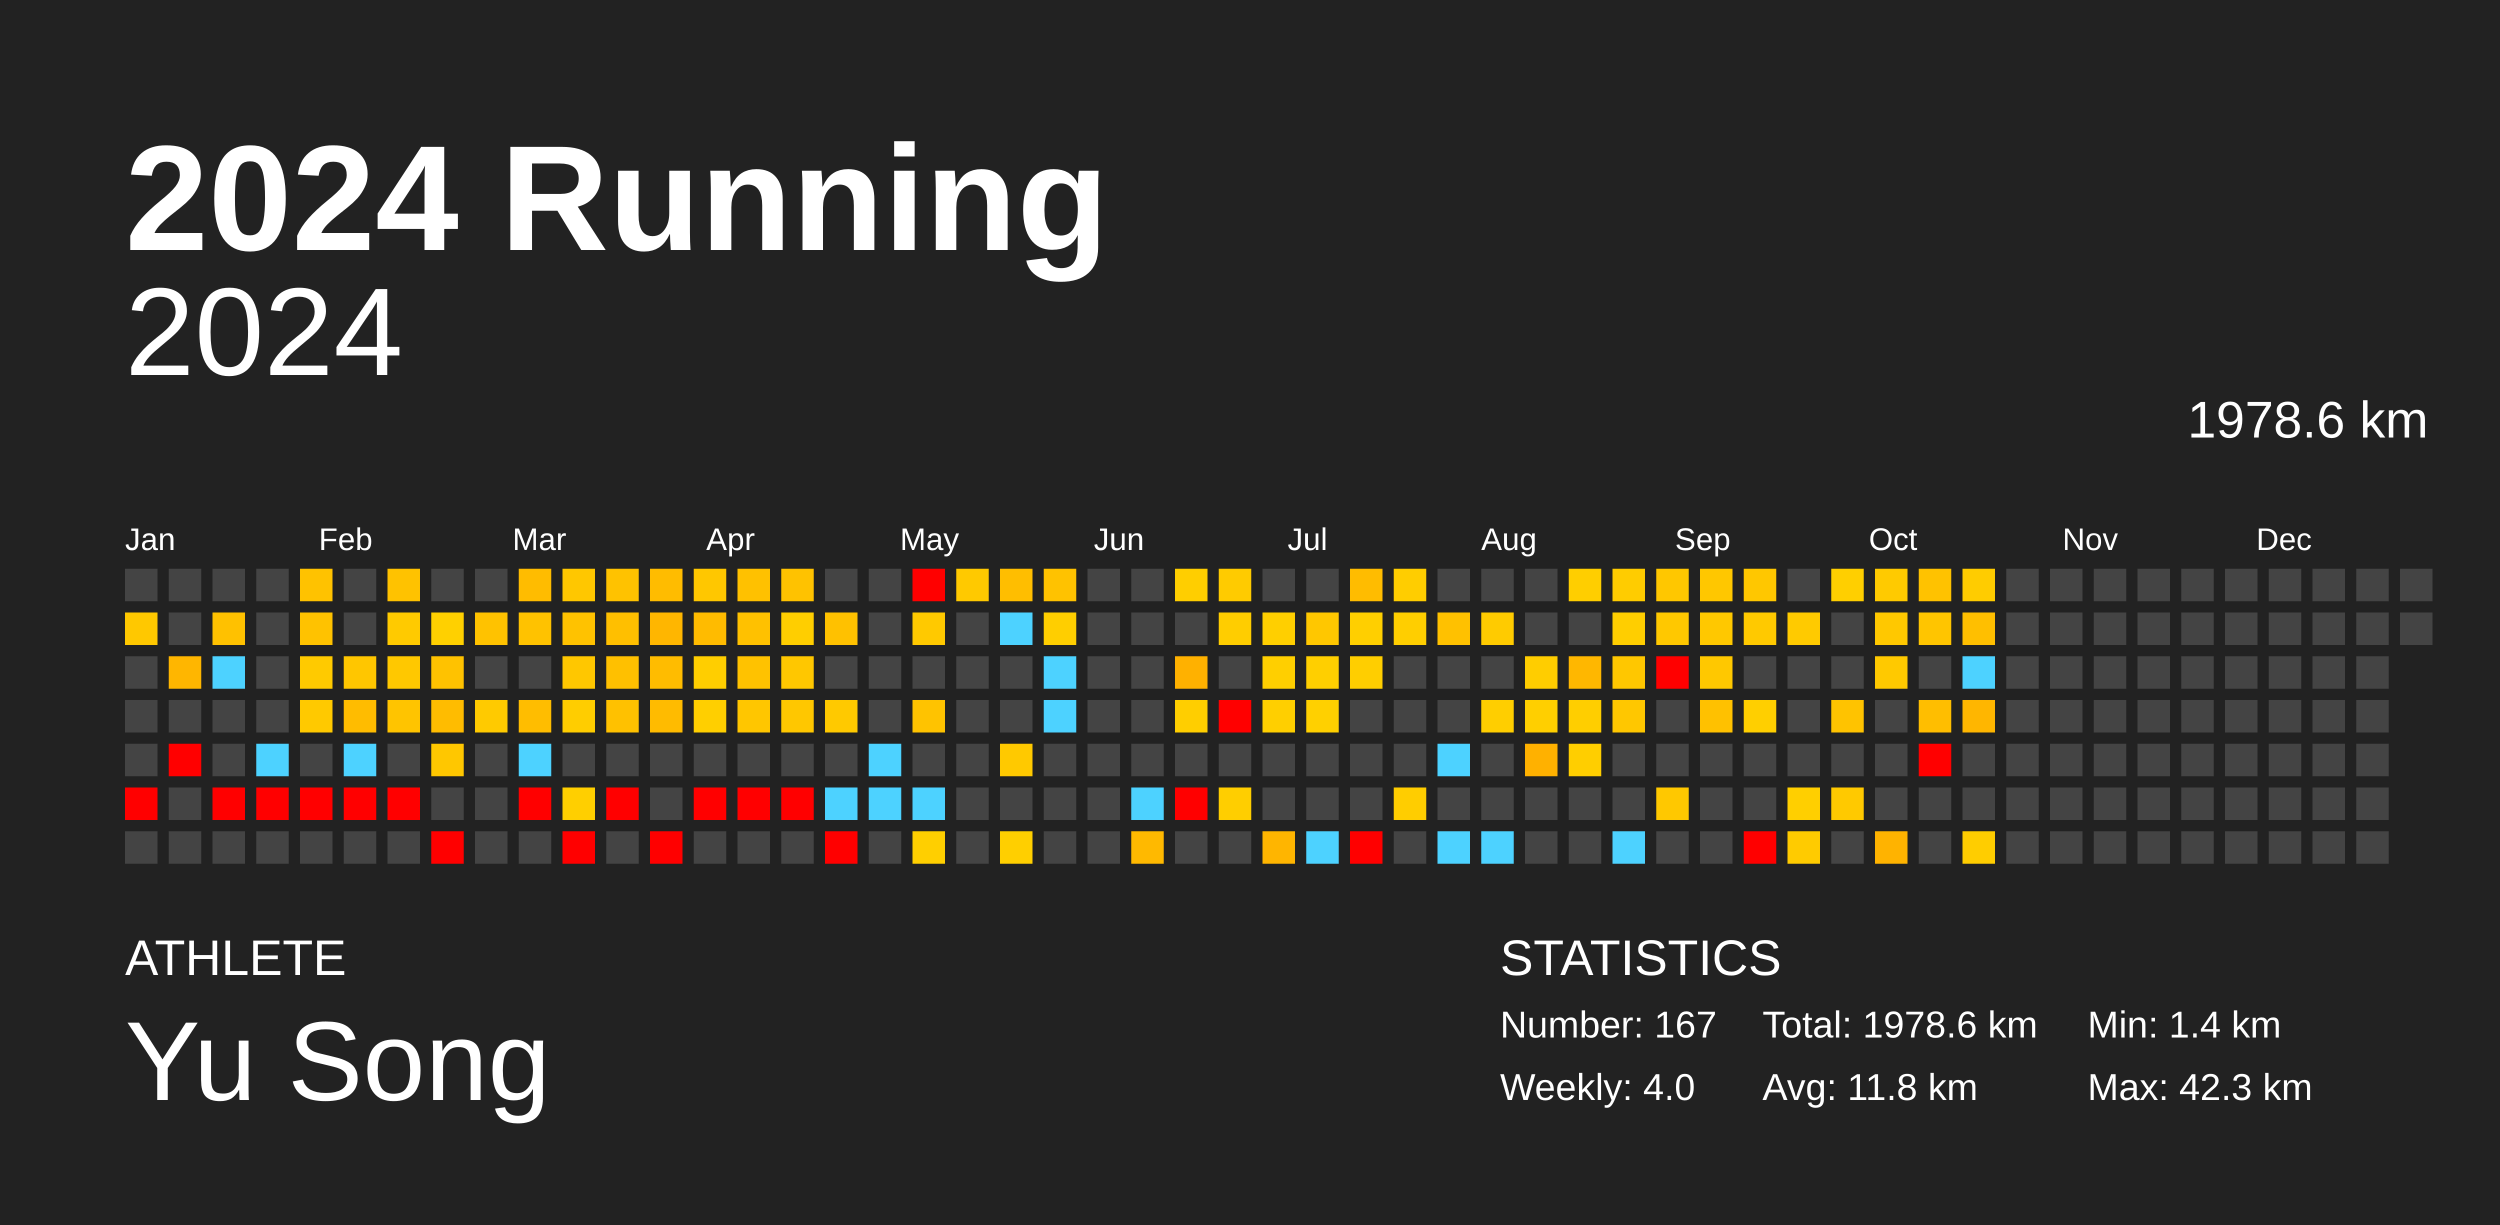
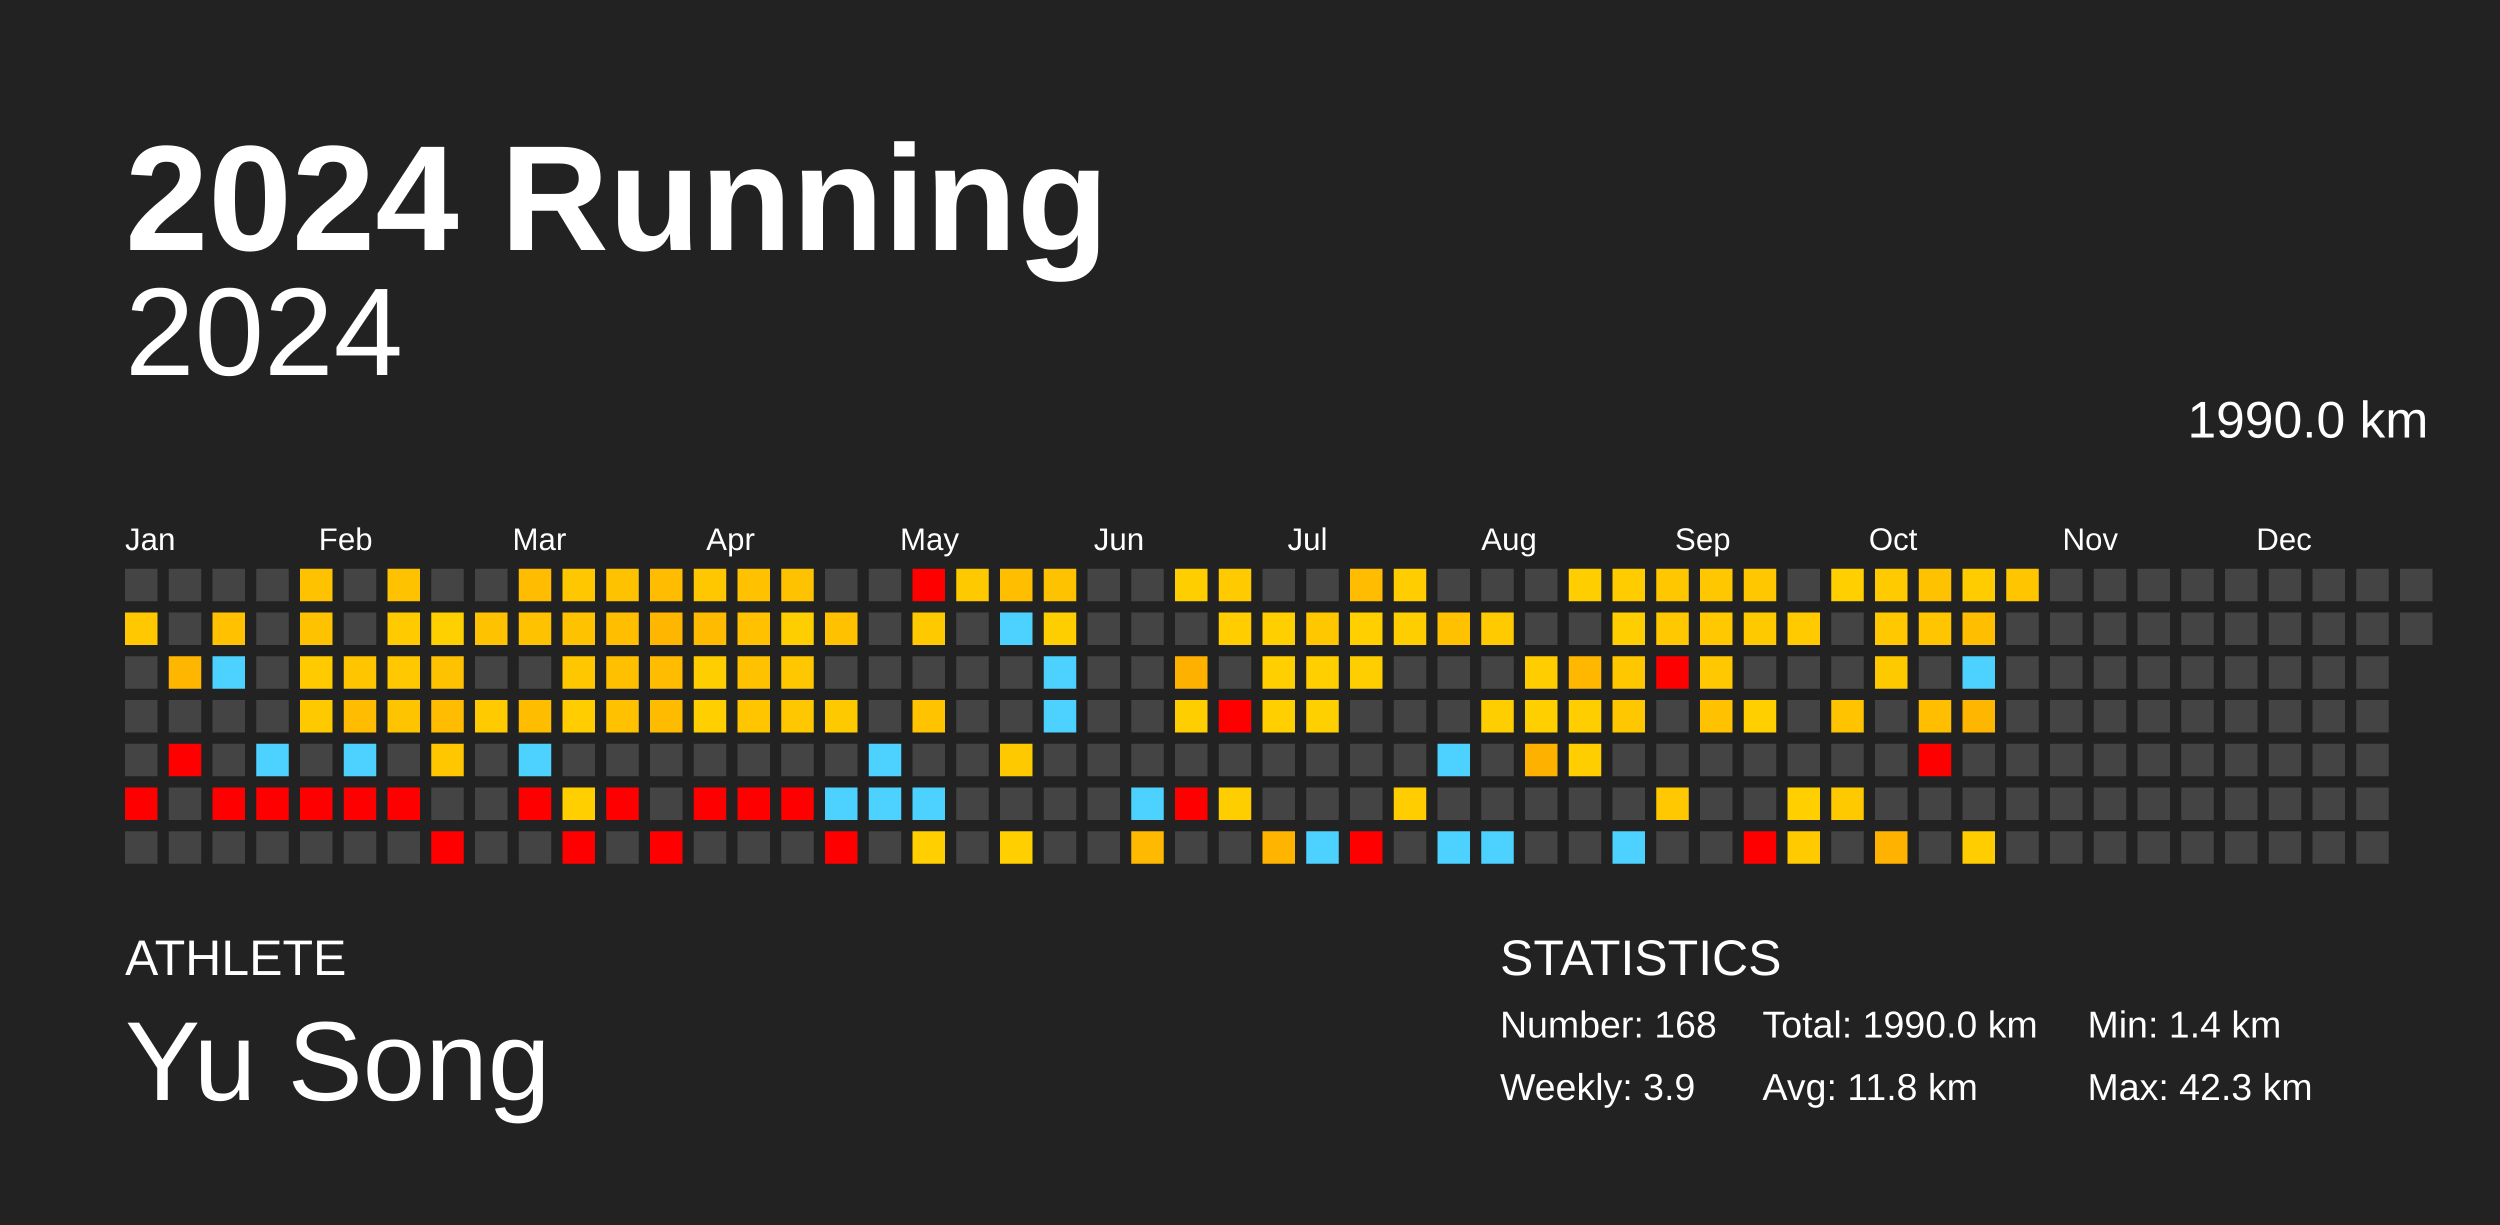
<svg xmlns="http://www.w3.org/2000/svg" baseProfile="full" height="98mm" version="1.1" viewBox="0,0,200,98" width="200mm">
  <defs />
  <rect fill="#222222" height="98" width="200" x="0" y="0" />
  <text fill="#FFFFFF" style="font-size:12px; font-family:Arial; font-weight:bold;" x="10" y="20">2024 Running</text>
  <text fill="#FFFFFF" style="font-size:4px; font-family:Arial" x="10" y="78">ATHLETE</text>
  <text fill="#FFFFFF" style="font-size:9px; font-family:Arial" x="10" y="88">Yu Song</text>
  <text fill="#FFFFFF" style="font-size:4px; font-family:Arial" x="120" y="78">STATISTICS</text>
-   <text fill="#FFFFFF" style="font-size:3px; font-family:Arial" x="120" y="83">Number: 167</text>
-   <text fill="#FFFFFF" style="font-size:3px; font-family:Arial" x="120" y="88">Weekly: 4.0</text>
-   <text fill="#FFFFFF" style="font-size:3px; font-family:Arial" x="141" y="83">Total: 1978.6 km</text>
+   <text fill="#FFFFFF" style="font-size:3px; font-family:Arial" x="120" y="83">Number: 168</text>
+   <text fill="#FFFFFF" style="font-size:3px; font-family:Arial" x="120" y="88">Weekly: 3.9</text>
+   <text fill="#FFFFFF" style="font-size:3px; font-family:Arial" x="141" y="83">Total: 1990.0 km</text>
  <text fill="#FFFFFF" style="font-size:3px; font-family:Arial" x="141" y="88">Avg: 11.8 km</text>
  <text fill="#FFFFFF" style="font-size:3px; font-family:Arial" x="167" y="83">Min: 1.4 km</text>
  <text fill="#FFFFFF" style="font-size:3px; font-family:Arial" x="167" y="88">Max: 42.3 km</text>
  <text alignment-baseline="hanging" fill="#FFFFFF" style="font-size:10.0px; font-family:Arial;" x="10" y="30">2024</text>
-   <text alignment-baseline="hanging" fill="#FFFFFF" style="font-size:4.125px; font-family:Arial;" x="175" y="35">1978.6 km</text>
+   <text alignment-baseline="hanging" fill="#FFFFFF" style="font-size:4.125px; font-family:Arial;" x="175" y="35">1990.0 km</text>
  <text fill="#FFFFFF" style="font-size:2.5px; font-family:Arial" x="10.0" y="44">Jan</text>
  <text fill="#FFFFFF" style="font-size:2.5px; font-family:Arial" x="25.5" y="44">Feb</text>
  <text fill="#FFFFFF" style="font-size:2.5px; font-family:Arial" x="41.0" y="44">Mar</text>
  <text fill="#FFFFFF" style="font-size:2.5px; font-family:Arial" x="56.5" y="44">Apr</text>
  <text fill="#FFFFFF" style="font-size:2.5px; font-family:Arial" x="72.0" y="44">May</text>
  <text fill="#FFFFFF" style="font-size:2.5px; font-family:Arial" x="87.5" y="44">Jun</text>
  <text fill="#FFFFFF" style="font-size:2.5px; font-family:Arial" x="103.0" y="44">Jul</text>
  <text fill="#FFFFFF" style="font-size:2.5px; font-family:Arial" x="118.5" y="44">Aug</text>
  <text fill="#FFFFFF" style="font-size:2.5px; font-family:Arial" x="134.0" y="44">Sep</text>
  <text fill="#FFFFFF" style="font-size:2.5px; font-family:Arial" x="149.5" y="44">Oct</text>
  <text fill="#FFFFFF" style="font-size:2.5px; font-family:Arial" x="165.0" y="44">Nov</text>
  <text fill="#FFFFFF" style="font-size:2.5px; font-family:Arial" x="180.5" y="44">Dec</text>
  <rect fill="#444444" height="2.6" width="2.6" x="10.0" y="45.5" />
  <rect fill="#ffc800" height="2.6" width="2.6" x="10.0" y="49.0" />
  <rect fill="#444444" height="2.6" width="2.6" x="10.0" y="52.5" />
  <rect fill="#444444" height="2.6" width="2.6" x="10.0" y="56.0" />
  <rect fill="#444444" height="2.6" width="2.6" x="10.0" y="59.5" />
  <rect fill="red" height="2.6" width="2.6" x="10.0" y="63.0" />
  <rect fill="#444444" height="2.6" width="2.6" x="10.0" y="66.5" />
  <rect fill="#444444" height="2.6" width="2.6" x="13.5" y="45.5" />
  <rect fill="#444444" height="2.6" width="2.6" x="13.5" y="49.0" />
  <rect fill="#ffb600" height="2.6" width="2.6" x="13.5" y="52.5" />
  <rect fill="#444444" height="2.6" width="2.6" x="13.5" y="56.0" />
  <rect fill="red" height="2.6" width="2.6" x="13.5" y="59.5" />
  <rect fill="#444444" height="2.6" width="2.6" x="13.5" y="63.0" />
  <rect fill="#444444" height="2.6" width="2.6" x="13.5" y="66.5" />
  <rect fill="#444444" height="2.6" width="2.6" x="17.0" y="45.5" />
  <rect fill="#ffc100" height="2.6" width="2.6" x="17.0" y="49.0" />
  <rect fill="#4dd2ff" height="2.6" width="2.6" x="17.0" y="52.5" />
  <rect fill="#444444" height="2.6" width="2.6" x="17.0" y="56.0" />
  <rect fill="#444444" height="2.6" width="2.6" x="17.0" y="59.5" />
  <rect fill="red" height="2.6" width="2.6" x="17.0" y="63.0" />
  <rect fill="#444444" height="2.6" width="2.6" x="17.0" y="66.5" />
  <rect fill="#444444" height="2.6" width="2.6" x="20.5" y="45.5" />
  <rect fill="#444444" height="2.6" width="2.6" x="20.5" y="49.0" />
  <rect fill="#444444" height="2.6" width="2.6" x="20.5" y="52.5" />
  <rect fill="#444444" height="2.6" width="2.6" x="20.5" y="56.0" />
  <rect fill="#4dd2ff" height="2.6" width="2.6" x="20.5" y="59.5" />
  <rect fill="red" height="2.6" width="2.6" x="20.5" y="63.0" />
  <rect fill="#444444" height="2.6" width="2.6" x="20.5" y="66.5" />
  <rect fill="#ffc200" height="2.6" width="2.6" x="24.0" y="45.5" />
  <rect fill="#ffc200" height="2.6" width="2.6" x="24.0" y="49.0" />
  <rect fill="#ffca00" height="2.6" width="2.6" x="24.0" y="52.5" />
  <rect fill="#ffc900" height="2.6" width="2.6" x="24.0" y="56.0" />
  <rect fill="#444444" height="2.6" width="2.6" x="24.0" y="59.5" />
  <rect fill="red" height="2.6" width="2.6" x="24.0" y="63.0" />
  <rect fill="#444444" height="2.6" width="2.6" x="24.0" y="66.5" />
  <rect fill="#444444" height="2.6" width="2.6" x="27.5" y="45.5" />
  <rect fill="#444444" height="2.6" width="2.6" x="27.5" y="49.0" />
  <rect fill="#ffc600" height="2.6" width="2.6" x="27.5" y="52.5" />
  <rect fill="#ffbc00" height="2.6" width="2.6" x="27.5" y="56.0" />
  <rect fill="#4dd2ff" height="2.6" width="2.6" x="27.5" y="59.5" />
  <rect fill="red" height="2.6" width="2.6" x="27.5" y="63.0" />
  <rect fill="#444444" height="2.6" width="2.6" x="27.5" y="66.5" />
  <rect fill="#ffc200" height="2.6" width="2.6" x="31.0" y="45.5" />
  <rect fill="#ffca00" height="2.6" width="2.6" x="31.0" y="49.0" />
  <rect fill="#ffc800" height="2.6" width="2.6" x="31.0" y="52.5" />
  <rect fill="#ffc400" height="2.6" width="2.6" x="31.0" y="56.0" />
  <rect fill="#444444" height="2.6" width="2.6" x="31.0" y="59.5" />
  <rect fill="red" height="2.6" width="2.6" x="31.0" y="63.0" />
  <rect fill="#444444" height="2.6" width="2.6" x="31.0" y="66.5" />
  <rect fill="#444444" height="2.6" width="2.6" x="34.5" y="45.5" />
  <rect fill="#ffd000" height="2.6" width="2.6" x="34.5" y="49.0" />
  <rect fill="#ffc200" height="2.6" width="2.6" x="34.5" y="52.5" />
  <rect fill="#ffbc00" height="2.6" width="2.6" x="34.5" y="56.0" />
  <rect fill="#ffc700" height="2.6" width="2.6" x="34.5" y="59.5" />
  <rect fill="#444444" height="2.6" width="2.6" x="34.5" y="63.0" />
  <rect fill="red" height="2.6" width="2.6" x="34.5" y="66.5" />
  <rect fill="#444444" height="2.6" width="2.6" x="38.0" y="45.5" />
  <rect fill="#ffc200" height="2.6" width="2.6" x="38.0" y="49.0" />
  <rect fill="#444444" height="2.6" width="2.6" x="38.0" y="52.5" />
  <rect fill="#ffca00" height="2.6" width="2.6" x="38.0" y="56.0" />
  <rect fill="#444444" height="2.6" width="2.6" x="38.0" y="59.5" />
  <rect fill="#444444" height="2.6" width="2.6" x="38.0" y="63.0" />
  <rect fill="#444444" height="2.6" width="2.6" x="38.0" y="66.5" />
  <rect fill="#ffbc00" height="2.6" width="2.6" x="41.5" y="45.5" />
  <rect fill="#ffc200" height="2.6" width="2.6" x="41.5" y="49.0" />
  <rect fill="#444444" height="2.6" width="2.6" x="41.5" y="52.5" />
  <rect fill="#ffbd00" height="2.6" width="2.6" x="41.5" y="56.0" />
  <rect fill="#4dd2ff" height="2.6" width="2.6" x="41.5" y="59.5" />
  <rect fill="red" height="2.6" width="2.6" x="41.5" y="63.0" />
  <rect fill="#444444" height="2.6" width="2.6" x="41.5" y="66.5" />
  <rect fill="#ffc700" height="2.6" width="2.6" x="45.0" y="45.5" />
  <rect fill="#ffc200" height="2.6" width="2.6" x="45.0" y="49.0" />
  <rect fill="#ffc700" height="2.6" width="2.6" x="45.0" y="52.5" />
  <rect fill="#ffcd00" height="2.6" width="2.6" x="45.0" y="56.0" />
  <rect fill="#444444" height="2.6" width="2.6" x="45.0" y="59.5" />
  <rect fill="#ffcf00" height="2.6" width="2.6" x="45.0" y="63.0" />
  <rect fill="red" height="2.6" width="2.6" x="45.0" y="66.5" />
  <rect fill="#ffc200" height="2.6" width="2.6" x="48.5" y="45.5" />
  <rect fill="#ffbf00" height="2.6" width="2.6" x="48.5" y="49.0" />
  <rect fill="#ffc000" height="2.6" width="2.6" x="48.5" y="52.5" />
  <rect fill="#ffc100" height="2.6" width="2.6" x="48.5" y="56.0" />
  <rect fill="#444444" height="2.6" width="2.6" x="48.5" y="59.5" />
  <rect fill="red" height="2.6" width="2.6" x="48.5" y="63.0" />
  <rect fill="#444444" height="2.6" width="2.6" x="48.5" y="66.5" />
  <rect fill="#ffbc00" height="2.6" width="2.6" x="52.0" y="45.5" />
  <rect fill="#ffb600" height="2.6" width="2.6" x="52.0" y="49.0" />
  <rect fill="#ffbc00" height="2.6" width="2.6" x="52.0" y="52.5" />
  <rect fill="#ffbb00" height="2.6" width="2.6" x="52.0" y="56.0" />
  <rect fill="#444444" height="2.6" width="2.6" x="52.0" y="59.5" />
  <rect fill="#444444" height="2.6" width="2.6" x="52.0" y="63.0" />
  <rect fill="red" height="2.6" width="2.6" x="52.0" y="66.5" />
  <rect fill="#ffc700" height="2.6" width="2.6" x="55.5" y="45.5" />
  <rect fill="#ffbb00" height="2.6" width="2.6" x="55.5" y="49.0" />
  <rect fill="#ffce00" height="2.6" width="2.6" x="55.5" y="52.5" />
  <rect fill="#ffcf00" height="2.6" width="2.6" x="55.5" y="56.0" />
  <rect fill="#444444" height="2.6" width="2.6" x="55.5" y="59.5" />
  <rect fill="red" height="2.6" width="2.6" x="55.5" y="63.0" />
  <rect fill="#444444" height="2.6" width="2.6" x="55.5" y="66.5" />
  <rect fill="#ffc100" height="2.6" width="2.6" x="59.0" y="45.5" />
  <rect fill="#ffc100" height="2.6" width="2.6" x="59.0" y="49.0" />
  <rect fill="#ffc200" height="2.6" width="2.6" x="59.0" y="52.5" />
  <rect fill="#ffc600" height="2.6" width="2.6" x="59.0" y="56.0" />
  <rect fill="#444444" height="2.6" width="2.6" x="59.0" y="59.5" />
  <rect fill="red" height="2.6" width="2.6" x="59.0" y="63.0" />
  <rect fill="#444444" height="2.6" width="2.6" x="59.0" y="66.5" />
  <rect fill="#ffc200" height="2.6" width="2.6" x="62.5" y="45.5" />
  <rect fill="#ffce00" height="2.6" width="2.6" x="62.5" y="49.0" />
  <rect fill="#ffc700" height="2.6" width="2.6" x="62.5" y="52.5" />
  <rect fill="#ffc700" height="2.6" width="2.6" x="62.5" y="56.0" />
  <rect fill="#444444" height="2.6" width="2.6" x="62.5" y="59.5" />
  <rect fill="red" height="2.6" width="2.6" x="62.5" y="63.0" />
  <rect fill="#444444" height="2.6" width="2.6" x="62.5" y="66.5" />
  <rect fill="#444444" height="2.6" width="2.6" x="66.0" y="45.5" />
  <rect fill="#ffc100" height="2.6" width="2.6" x="66.0" y="49.0" />
  <rect fill="#444444" height="2.6" width="2.6" x="66.0" y="52.5" />
  <rect fill="#ffc900" height="2.6" width="2.6" x="66.0" y="56.0" />
  <rect fill="#444444" height="2.6" width="2.6" x="66.0" y="59.5" />
  <rect fill="#4dd2ff" height="2.6" width="2.6" x="66.0" y="63.0" />
  <rect fill="red" height="2.6" width="2.6" x="66.0" y="66.5" />
  <rect fill="#444444" height="2.6" width="2.6" x="69.5" y="45.5" />
  <rect fill="#444444" height="2.6" width="2.6" x="69.5" y="49.0" />
  <rect fill="#444444" height="2.6" width="2.6" x="69.5" y="52.5" />
  <rect fill="#444444" height="2.6" width="2.6" x="69.5" y="56.0" />
  <rect fill="#4dd2ff" height="2.6" width="2.6" x="69.5" y="59.5" />
  <rect fill="#4dd2ff" height="2.6" width="2.6" x="69.5" y="63.0" />
  <rect fill="#444444" height="2.6" width="2.6" x="69.5" y="66.5" />
  <rect fill="red" height="2.6" width="2.6" x="73.0" y="45.5" />
  <rect fill="#ffc900" height="2.6" width="2.6" x="73.0" y="49.0" />
  <rect fill="#444444" height="2.6" width="2.6" x="73.0" y="52.5" />
  <rect fill="#ffc300" height="2.6" width="2.6" x="73.0" y="56.0" />
  <rect fill="#444444" height="2.6" width="2.6" x="73.0" y="59.5" />
  <rect fill="#4dd2ff" height="2.6" width="2.6" x="73.0" y="63.0" />
  <rect fill="#ffcf00" height="2.6" width="2.6" x="73.0" y="66.5" />
  <rect fill="#ffc900" height="2.6" width="2.6" x="76.5" y="45.5" />
  <rect fill="#444444" height="2.6" width="2.6" x="76.5" y="49.0" />
  <rect fill="#444444" height="2.6" width="2.6" x="76.5" y="52.5" />
  <rect fill="#444444" height="2.6" width="2.6" x="76.5" y="56.0" />
  <rect fill="#444444" height="2.6" width="2.6" x="76.5" y="59.5" />
  <rect fill="#444444" height="2.6" width="2.6" x="76.5" y="63.0" />
  <rect fill="#444444" height="2.6" width="2.6" x="76.5" y="66.5" />
  <rect fill="#ffbe00" height="2.6" width="2.6" x="80.0" y="45.5" />
  <rect fill="#4dd2ff" height="2.6" width="2.6" x="80.0" y="49.0" />
  <rect fill="#444444" height="2.6" width="2.6" x="80.0" y="52.5" />
  <rect fill="#444444" height="2.6" width="2.6" x="80.0" y="56.0" />
  <rect fill="#ffc900" height="2.6" width="2.6" x="80.0" y="59.5" />
  <rect fill="#444444" height="2.6" width="2.6" x="80.0" y="63.0" />
  <rect fill="#ffcf00" height="2.6" width="2.6" x="80.0" y="66.5" />
  <rect fill="#ffc200" height="2.6" width="2.6" x="83.5" y="45.5" />
  <rect fill="#ffce00" height="2.6" width="2.6" x="83.5" y="49.0" />
  <rect fill="#4dd2ff" height="2.6" width="2.6" x="83.5" y="52.5" />
  <rect fill="#4dd2ff" height="2.6" width="2.6" x="83.5" y="56.0" />
  <rect fill="#444444" height="2.6" width="2.6" x="83.5" y="59.5" />
  <rect fill="#444444" height="2.6" width="2.6" x="83.5" y="63.0" />
  <rect fill="#444444" height="2.6" width="2.6" x="83.5" y="66.5" />
  <rect fill="#444444" height="2.6" width="2.6" x="87.0" y="45.5" />
  <rect fill="#444444" height="2.6" width="2.6" x="87.0" y="49.0" />
  <rect fill="#444444" height="2.6" width="2.6" x="87.0" y="52.5" />
  <rect fill="#444444" height="2.6" width="2.6" x="87.0" y="56.0" />
  <rect fill="#444444" height="2.6" width="2.6" x="87.0" y="59.5" />
  <rect fill="#444444" height="2.6" width="2.6" x="87.0" y="63.0" />
  <rect fill="#444444" height="2.6" width="2.6" x="87.0" y="66.5" />
  <rect fill="#444444" height="2.6" width="2.6" x="90.5" y="45.5" />
  <rect fill="#444444" height="2.6" width="2.6" x="90.5" y="49.0" />
  <rect fill="#444444" height="2.6" width="2.6" x="90.5" y="52.5" />
  <rect fill="#444444" height="2.6" width="2.6" x="90.5" y="56.0" />
  <rect fill="#444444" height="2.6" width="2.6" x="90.5" y="59.5" />
  <rect fill="#4dd2ff" height="2.6" width="2.6" x="90.5" y="63.0" />
  <rect fill="#ffb900" height="2.6" width="2.6" x="90.5" y="66.5" />
  <rect fill="#ffce00" height="2.6" width="2.6" x="94.0" y="45.5" />
  <rect fill="#444444" height="2.6" width="2.6" x="94.0" y="49.0" />
  <rect fill="#ffb100" height="2.6" width="2.6" x="94.0" y="52.5" />
  <rect fill="#ffce00" height="2.6" width="2.6" x="94.0" y="56.0" />
  <rect fill="#444444" height="2.6" width="2.6" x="94.0" y="59.5" />
  <rect fill="red" height="2.6" width="2.6" x="94.0" y="63.0" />
  <rect fill="#444444" height="2.6" width="2.6" x="94.0" y="66.5" />
  <rect fill="#ffcb00" height="2.6" width="2.6" x="97.5" y="45.5" />
  <rect fill="#ffcd00" height="2.6" width="2.6" x="97.5" y="49.0" />
  <rect fill="#444444" height="2.6" width="2.6" x="97.5" y="52.5" />
  <rect fill="red" height="2.6" width="2.6" x="97.5" y="56.0" />
  <rect fill="#444444" height="2.6" width="2.6" x="97.5" y="59.5" />
  <rect fill="#ffce00" height="2.6" width="2.6" x="97.5" y="63.0" />
  <rect fill="#444444" height="2.6" width="2.6" x="97.5" y="66.5" />
  <rect fill="#444444" height="2.6" width="2.6" x="101.0" y="45.5" />
  <rect fill="#ffcf00" height="2.6" width="2.6" x="101.0" y="49.0" />
  <rect fill="#ffcf00" height="2.6" width="2.6" x="101.0" y="52.5" />
  <rect fill="#ffcf00" height="2.6" width="2.6" x="101.0" y="56.0" />
  <rect fill="#444444" height="2.6" width="2.6" x="101.0" y="59.5" />
  <rect fill="#444444" height="2.6" width="2.6" x="101.0" y="63.0" />
  <rect fill="#ffb500" height="2.6" width="2.6" x="101.0" y="66.5" />
  <rect fill="#444444" height="2.6" width="2.6" x="104.5" y="45.5" />
  <rect fill="#ffc700" height="2.6" width="2.6" x="104.5" y="49.0" />
  <rect fill="#ffcf00" height="2.6" width="2.6" x="104.5" y="52.5" />
  <rect fill="#ffd000" height="2.6" width="2.6" x="104.5" y="56.0" />
  <rect fill="#444444" height="2.6" width="2.6" x="104.5" y="59.5" />
  <rect fill="#444444" height="2.6" width="2.6" x="104.5" y="63.0" />
  <rect fill="#4dd2ff" height="2.6" width="2.6" x="104.5" y="66.5" />
  <rect fill="#ffbc00" height="2.6" width="2.6" x="108.0" y="45.5" />
  <rect fill="#ffcf00" height="2.6" width="2.6" x="108.0" y="49.0" />
  <rect fill="#ffce00" height="2.6" width="2.6" x="108.0" y="52.5" />
  <rect fill="#444444" height="2.6" width="2.6" x="108.0" y="56.0" />
  <rect fill="#444444" height="2.6" width="2.6" x="108.0" y="59.5" />
  <rect fill="#444444" height="2.6" width="2.6" x="108.0" y="63.0" />
  <rect fill="red" height="2.6" width="2.6" x="108.0" y="66.5" />
  <rect fill="#ffcd00" height="2.6" width="2.6" x="111.5" y="45.5" />
  <rect fill="#ffce00" height="2.6" width="2.6" x="111.5" y="49.0" />
  <rect fill="#444444" height="2.6" width="2.6" x="111.5" y="52.5" />
  <rect fill="#444444" height="2.6" width="2.6" x="111.5" y="56.0" />
  <rect fill="#444444" height="2.6" width="2.6" x="111.5" y="59.5" />
  <rect fill="#ffcd00" height="2.6" width="2.6" x="111.5" y="63.0" />
  <rect fill="#444444" height="2.6" width="2.6" x="111.5" y="66.5" />
  <rect fill="#444444" height="2.6" width="2.6" x="115.0" y="45.5" />
  <rect fill="#ffc100" height="2.6" width="2.6" x="115.0" y="49.0" />
  <rect fill="#444444" height="2.6" width="2.6" x="115.0" y="52.5" />
  <rect fill="#444444" height="2.6" width="2.6" x="115.0" y="56.0" />
  <rect fill="#4dd2ff" height="2.6" width="2.6" x="115.0" y="59.5" />
  <rect fill="#444444" height="2.6" width="2.6" x="115.0" y="63.0" />
  <rect fill="#4dd2ff" height="2.6" width="2.6" x="115.0" y="66.5" />
  <rect fill="#444444" height="2.6" width="2.6" x="118.5" y="45.5" />
  <rect fill="#ffcb00" height="2.6" width="2.6" x="118.5" y="49.0" />
  <rect fill="#444444" height="2.6" width="2.6" x="118.5" y="52.5" />
  <rect fill="#ffce00" height="2.6" width="2.6" x="118.5" y="56.0" />
  <rect fill="#444444" height="2.6" width="2.6" x="118.5" y="59.5" />
  <rect fill="#444444" height="2.6" width="2.6" x="118.5" y="63.0" />
  <rect fill="#4dd2ff" height="2.6" width="2.6" x="118.5" y="66.5" />
  <rect fill="#444444" height="2.6" width="2.6" x="122.0" y="45.5" />
  <rect fill="#444444" height="2.6" width="2.6" x="122.0" y="49.0" />
  <rect fill="#ffcd00" height="2.6" width="2.6" x="122.0" y="52.5" />
  <rect fill="#ffcf00" height="2.6" width="2.6" x="122.0" y="56.0" />
  <rect fill="#ffb100" height="2.6" width="2.6" x="122.0" y="59.5" />
  <rect fill="#444444" height="2.6" width="2.6" x="122.0" y="63.0" />
  <rect fill="#444444" height="2.6" width="2.6" x="122.0" y="66.5" />
  <rect fill="#ffce00" height="2.6" width="2.6" x="125.5" y="45.5" />
  <rect fill="#444444" height="2.6" width="2.6" x="125.5" y="49.0" />
  <rect fill="#ffb700" height="2.6" width="2.6" x="125.5" y="52.5" />
  <rect fill="#ffce00" height="2.6" width="2.6" x="125.5" y="56.0" />
  <rect fill="#ffce00" height="2.6" width="2.6" x="125.5" y="59.5" />
  <rect fill="#444444" height="2.6" width="2.6" x="125.5" y="63.0" />
  <rect fill="#444444" height="2.6" width="2.6" x="125.5" y="66.5" />
  <rect fill="#ffcc00" height="2.6" width="2.6" x="129.0" y="45.5" />
  <rect fill="#ffce00" height="2.6" width="2.6" x="129.0" y="49.0" />
  <rect fill="#ffc700" height="2.6" width="2.6" x="129.0" y="52.5" />
  <rect fill="#ffc700" height="2.6" width="2.6" x="129.0" y="56.0" />
  <rect fill="#444444" height="2.6" width="2.6" x="129.0" y="59.5" />
  <rect fill="#444444" height="2.6" width="2.6" x="129.0" y="63.0" />
  <rect fill="#4dd2ff" height="2.6" width="2.6" x="129.0" y="66.5" />
  <rect fill="#ffc700" height="2.6" width="2.6" x="132.5" y="45.5" />
  <rect fill="#ffc800" height="2.6" width="2.6" x="132.5" y="49.0" />
  <rect fill="red" height="2.6" width="2.6" x="132.5" y="52.5" />
  <rect fill="#444444" height="2.6" width="2.6" x="132.5" y="56.0" />
  <rect fill="#444444" height="2.6" width="2.6" x="132.5" y="59.5" />
  <rect fill="#ffc800" height="2.6" width="2.6" x="132.5" y="63.0" />
  <rect fill="#444444" height="2.6" width="2.6" x="132.5" y="66.5" />
  <rect fill="#ffc700" height="2.6" width="2.6" x="136.0" y="45.5" />
  <rect fill="#ffc800" height="2.6" width="2.6" x="136.0" y="49.0" />
  <rect fill="#ffc800" height="2.6" width="2.6" x="136.0" y="52.5" />
  <rect fill="#ffc100" height="2.6" width="2.6" x="136.0" y="56.0" />
  <rect fill="#444444" height="2.6" width="2.6" x="136.0" y="59.5" />
  <rect fill="#444444" height="2.6" width="2.6" x="136.0" y="63.0" />
  <rect fill="#444444" height="2.6" width="2.6" x="136.0" y="66.5" />
  <rect fill="#ffc700" height="2.6" width="2.6" x="139.5" y="45.5" />
  <rect fill="#ffc900" height="2.6" width="2.6" x="139.5" y="49.0" />
  <rect fill="#444444" height="2.6" width="2.6" x="139.5" y="52.5" />
  <rect fill="#ffcf00" height="2.6" width="2.6" x="139.5" y="56.0" />
  <rect fill="#444444" height="2.6" width="2.6" x="139.5" y="59.5" />
  <rect fill="#444444" height="2.6" width="2.6" x="139.5" y="63.0" />
  <rect fill="red" height="2.6" width="2.6" x="139.5" y="66.5" />
  <rect fill="#444444" height="2.6" width="2.6" x="143.0" y="45.5" />
  <rect fill="#ffca00" height="2.6" width="2.6" x="143.0" y="49.0" />
  <rect fill="#444444" height="2.6" width="2.6" x="143.0" y="52.5" />
  <rect fill="#444444" height="2.6" width="2.6" x="143.0" y="56.0" />
  <rect fill="#444444" height="2.6" width="2.6" x="143.0" y="59.5" />
  <rect fill="#ffcf00" height="2.6" width="2.6" x="143.0" y="63.0" />
  <rect fill="#ffcb00" height="2.6" width="2.6" x="143.0" y="66.5" />
  <rect fill="#ffcf00" height="2.6" width="2.6" x="146.5" y="45.5" />
  <rect fill="#444444" height="2.6" width="2.6" x="146.5" y="49.0" />
  <rect fill="#444444" height="2.6" width="2.6" x="146.5" y="52.5" />
  <rect fill="#ffc300" height="2.6" width="2.6" x="146.5" y="56.0" />
  <rect fill="#444444" height="2.6" width="2.6" x="146.5" y="59.5" />
  <rect fill="#ffc900" height="2.6" width="2.6" x="146.5" y="63.0" />
  <rect fill="#444444" height="2.6" width="2.6" x="146.5" y="66.5" />
  <rect fill="#ffca00" height="2.6" width="2.6" x="150.0" y="45.5" />
  <rect fill="#ffc800" height="2.6" width="2.6" x="150.0" y="49.0" />
  <rect fill="#ffc900" height="2.6" width="2.6" x="150.0" y="52.5" />
  <rect fill="#444444" height="2.6" width="2.6" x="150.0" y="56.0" />
  <rect fill="#444444" height="2.6" width="2.6" x="150.0" y="59.5" />
  <rect fill="#444444" height="2.6" width="2.6" x="150.0" y="63.0" />
  <rect fill="#ffb300" height="2.6" width="2.6" x="150.0" y="66.5" />
  <rect fill="#ffc200" height="2.6" width="2.6" x="153.5" y="45.5" />
  <rect fill="#ffc500" height="2.6" width="2.6" x="153.5" y="49.0" />
  <rect fill="#444444" height="2.6" width="2.6" x="153.5" y="52.5" />
  <rect fill="#ffbe00" height="2.6" width="2.6" x="153.5" y="56.0" />
  <rect fill="red" height="2.6" width="2.6" x="153.5" y="59.5" />
  <rect fill="#444444" height="2.6" width="2.6" x="153.5" y="63.0" />
  <rect fill="#444444" height="2.6" width="2.6" x="153.5" y="66.5" />
  <rect fill="#ffcc00" height="2.6" width="2.6" x="157.0" y="45.5" />
  <rect fill="#ffbf00" height="2.6" width="2.6" x="157.0" y="49.0" />
  <rect fill="#4dd2ff" height="2.6" width="2.6" x="157.0" y="52.5" />
  <rect fill="#ffb600" height="2.6" width="2.6" x="157.0" y="56.0" />
  <rect fill="#444444" height="2.6" width="2.6" x="157.0" y="59.5" />
  <rect fill="#444444" height="2.6" width="2.6" x="157.0" y="63.0" />
  <rect fill="#ffcd00" height="2.6" width="2.6" x="157.0" y="66.5" />
-   <rect fill="#444444" height="2.6" width="2.6" x="160.5" y="45.5" />
+   <rect fill="#ffc600" height="2.6" width="2.6" x="160.5" y="45.5" />
  <rect fill="#444444" height="2.6" width="2.6" x="160.5" y="49.0" />
  <rect fill="#444444" height="2.6" width="2.6" x="160.5" y="52.5" />
  <rect fill="#444444" height="2.6" width="2.6" x="160.5" y="56.0" />
  <rect fill="#444444" height="2.6" width="2.6" x="160.5" y="59.5" />
  <rect fill="#444444" height="2.6" width="2.6" x="160.5" y="63.0" />
  <rect fill="#444444" height="2.6" width="2.6" x="160.5" y="66.5" />
  <rect fill="#444444" height="2.6" width="2.6" x="164.0" y="45.5" />
  <rect fill="#444444" height="2.6" width="2.6" x="164.0" y="49.0" />
  <rect fill="#444444" height="2.6" width="2.6" x="164.0" y="52.5" />
  <rect fill="#444444" height="2.6" width="2.6" x="164.0" y="56.0" />
  <rect fill="#444444" height="2.6" width="2.6" x="164.0" y="59.5" />
  <rect fill="#444444" height="2.6" width="2.6" x="164.0" y="63.0" />
  <rect fill="#444444" height="2.6" width="2.6" x="164.0" y="66.5" />
  <rect fill="#444444" height="2.6" width="2.6" x="167.5" y="45.5" />
  <rect fill="#444444" height="2.6" width="2.6" x="167.5" y="49.0" />
  <rect fill="#444444" height="2.6" width="2.6" x="167.5" y="52.5" />
  <rect fill="#444444" height="2.6" width="2.6" x="167.5" y="56.0" />
  <rect fill="#444444" height="2.6" width="2.6" x="167.5" y="59.5" />
  <rect fill="#444444" height="2.6" width="2.6" x="167.5" y="63.0" />
  <rect fill="#444444" height="2.6" width="2.6" x="167.5" y="66.5" />
  <rect fill="#444444" height="2.6" width="2.6" x="171.0" y="45.5" />
  <rect fill="#444444" height="2.6" width="2.6" x="171.0" y="49.0" />
  <rect fill="#444444" height="2.6" width="2.6" x="171.0" y="52.5" />
  <rect fill="#444444" height="2.6" width="2.6" x="171.0" y="56.0" />
  <rect fill="#444444" height="2.6" width="2.6" x="171.0" y="59.5" />
  <rect fill="#444444" height="2.6" width="2.6" x="171.0" y="63.0" />
  <rect fill="#444444" height="2.6" width="2.6" x="171.0" y="66.5" />
  <rect fill="#444444" height="2.6" width="2.6" x="174.5" y="45.5" />
  <rect fill="#444444" height="2.6" width="2.6" x="174.5" y="49.0" />
  <rect fill="#444444" height="2.6" width="2.6" x="174.5" y="52.5" />
  <rect fill="#444444" height="2.6" width="2.6" x="174.5" y="56.0" />
  <rect fill="#444444" height="2.6" width="2.6" x="174.5" y="59.5" />
  <rect fill="#444444" height="2.6" width="2.6" x="174.5" y="63.0" />
  <rect fill="#444444" height="2.6" width="2.6" x="174.5" y="66.5" />
  <rect fill="#444444" height="2.6" width="2.6" x="178.0" y="45.5" />
  <rect fill="#444444" height="2.6" width="2.6" x="178.0" y="49.0" />
  <rect fill="#444444" height="2.6" width="2.6" x="178.0" y="52.5" />
  <rect fill="#444444" height="2.6" width="2.6" x="178.0" y="56.0" />
  <rect fill="#444444" height="2.6" width="2.6" x="178.0" y="59.5" />
  <rect fill="#444444" height="2.6" width="2.6" x="178.0" y="63.0" />
  <rect fill="#444444" height="2.6" width="2.6" x="178.0" y="66.5" />
  <rect fill="#444444" height="2.6" width="2.6" x="181.5" y="45.5" />
  <rect fill="#444444" height="2.6" width="2.6" x="181.5" y="49.0" />
  <rect fill="#444444" height="2.6" width="2.6" x="181.5" y="52.5" />
  <rect fill="#444444" height="2.6" width="2.6" x="181.5" y="56.0" />
  <rect fill="#444444" height="2.6" width="2.6" x="181.5" y="59.5" />
  <rect fill="#444444" height="2.6" width="2.6" x="181.5" y="63.0" />
  <rect fill="#444444" height="2.6" width="2.6" x="181.5" y="66.5" />
  <rect fill="#444444" height="2.6" width="2.6" x="185.0" y="45.5" />
  <rect fill="#444444" height="2.6" width="2.6" x="185.0" y="49.0" />
  <rect fill="#444444" height="2.6" width="2.6" x="185.0" y="52.5" />
  <rect fill="#444444" height="2.6" width="2.6" x="185.0" y="56.0" />
  <rect fill="#444444" height="2.6" width="2.6" x="185.0" y="59.5" />
  <rect fill="#444444" height="2.6" width="2.6" x="185.0" y="63.0" />
  <rect fill="#444444" height="2.6" width="2.6" x="185.0" y="66.5" />
  <rect fill="#444444" height="2.6" width="2.6" x="188.5" y="45.5" />
  <rect fill="#444444" height="2.6" width="2.6" x="188.5" y="49.0" />
  <rect fill="#444444" height="2.6" width="2.6" x="188.5" y="52.5" />
  <rect fill="#444444" height="2.6" width="2.6" x="188.5" y="56.0" />
  <rect fill="#444444" height="2.6" width="2.6" x="188.5" y="59.5" />
  <rect fill="#444444" height="2.6" width="2.6" x="188.5" y="63.0" />
  <rect fill="#444444" height="2.6" width="2.6" x="188.5" y="66.5" />
  <rect fill="#444444" height="2.6" width="2.6" x="192.0" y="45.5" />
  <rect fill="#444444" height="2.6" width="2.6" x="192.0" y="49.0" />
</svg>
